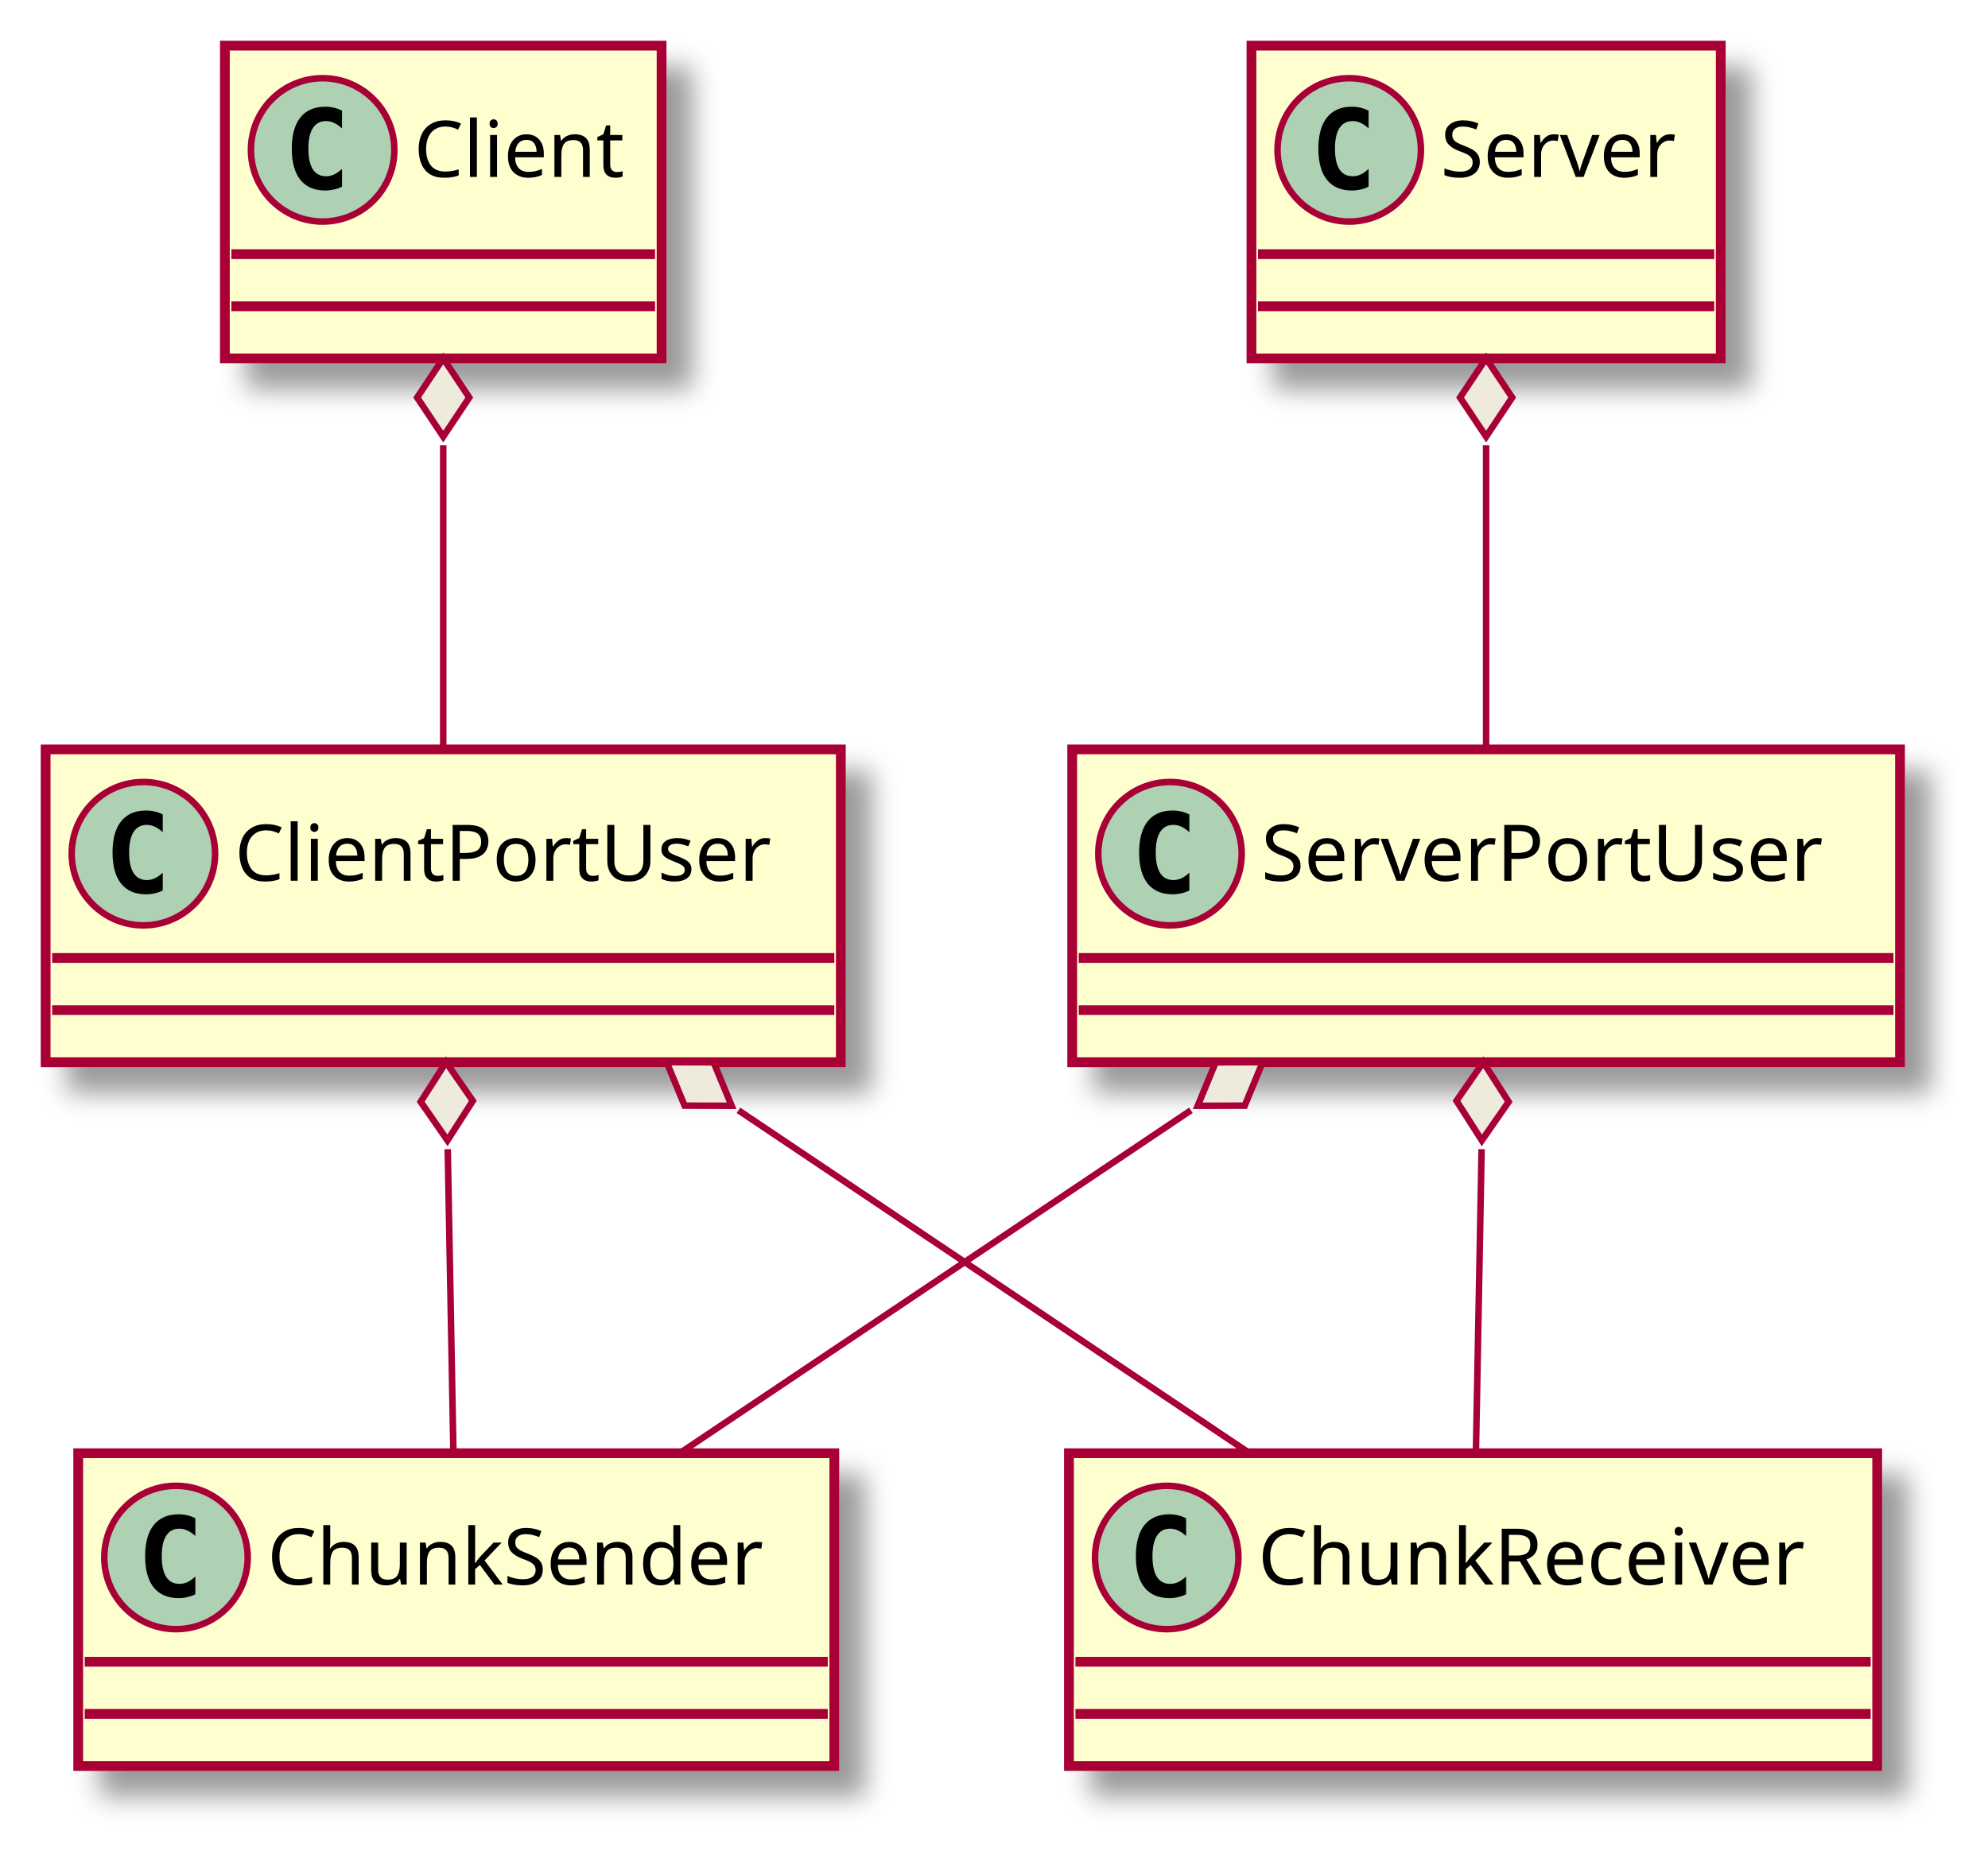
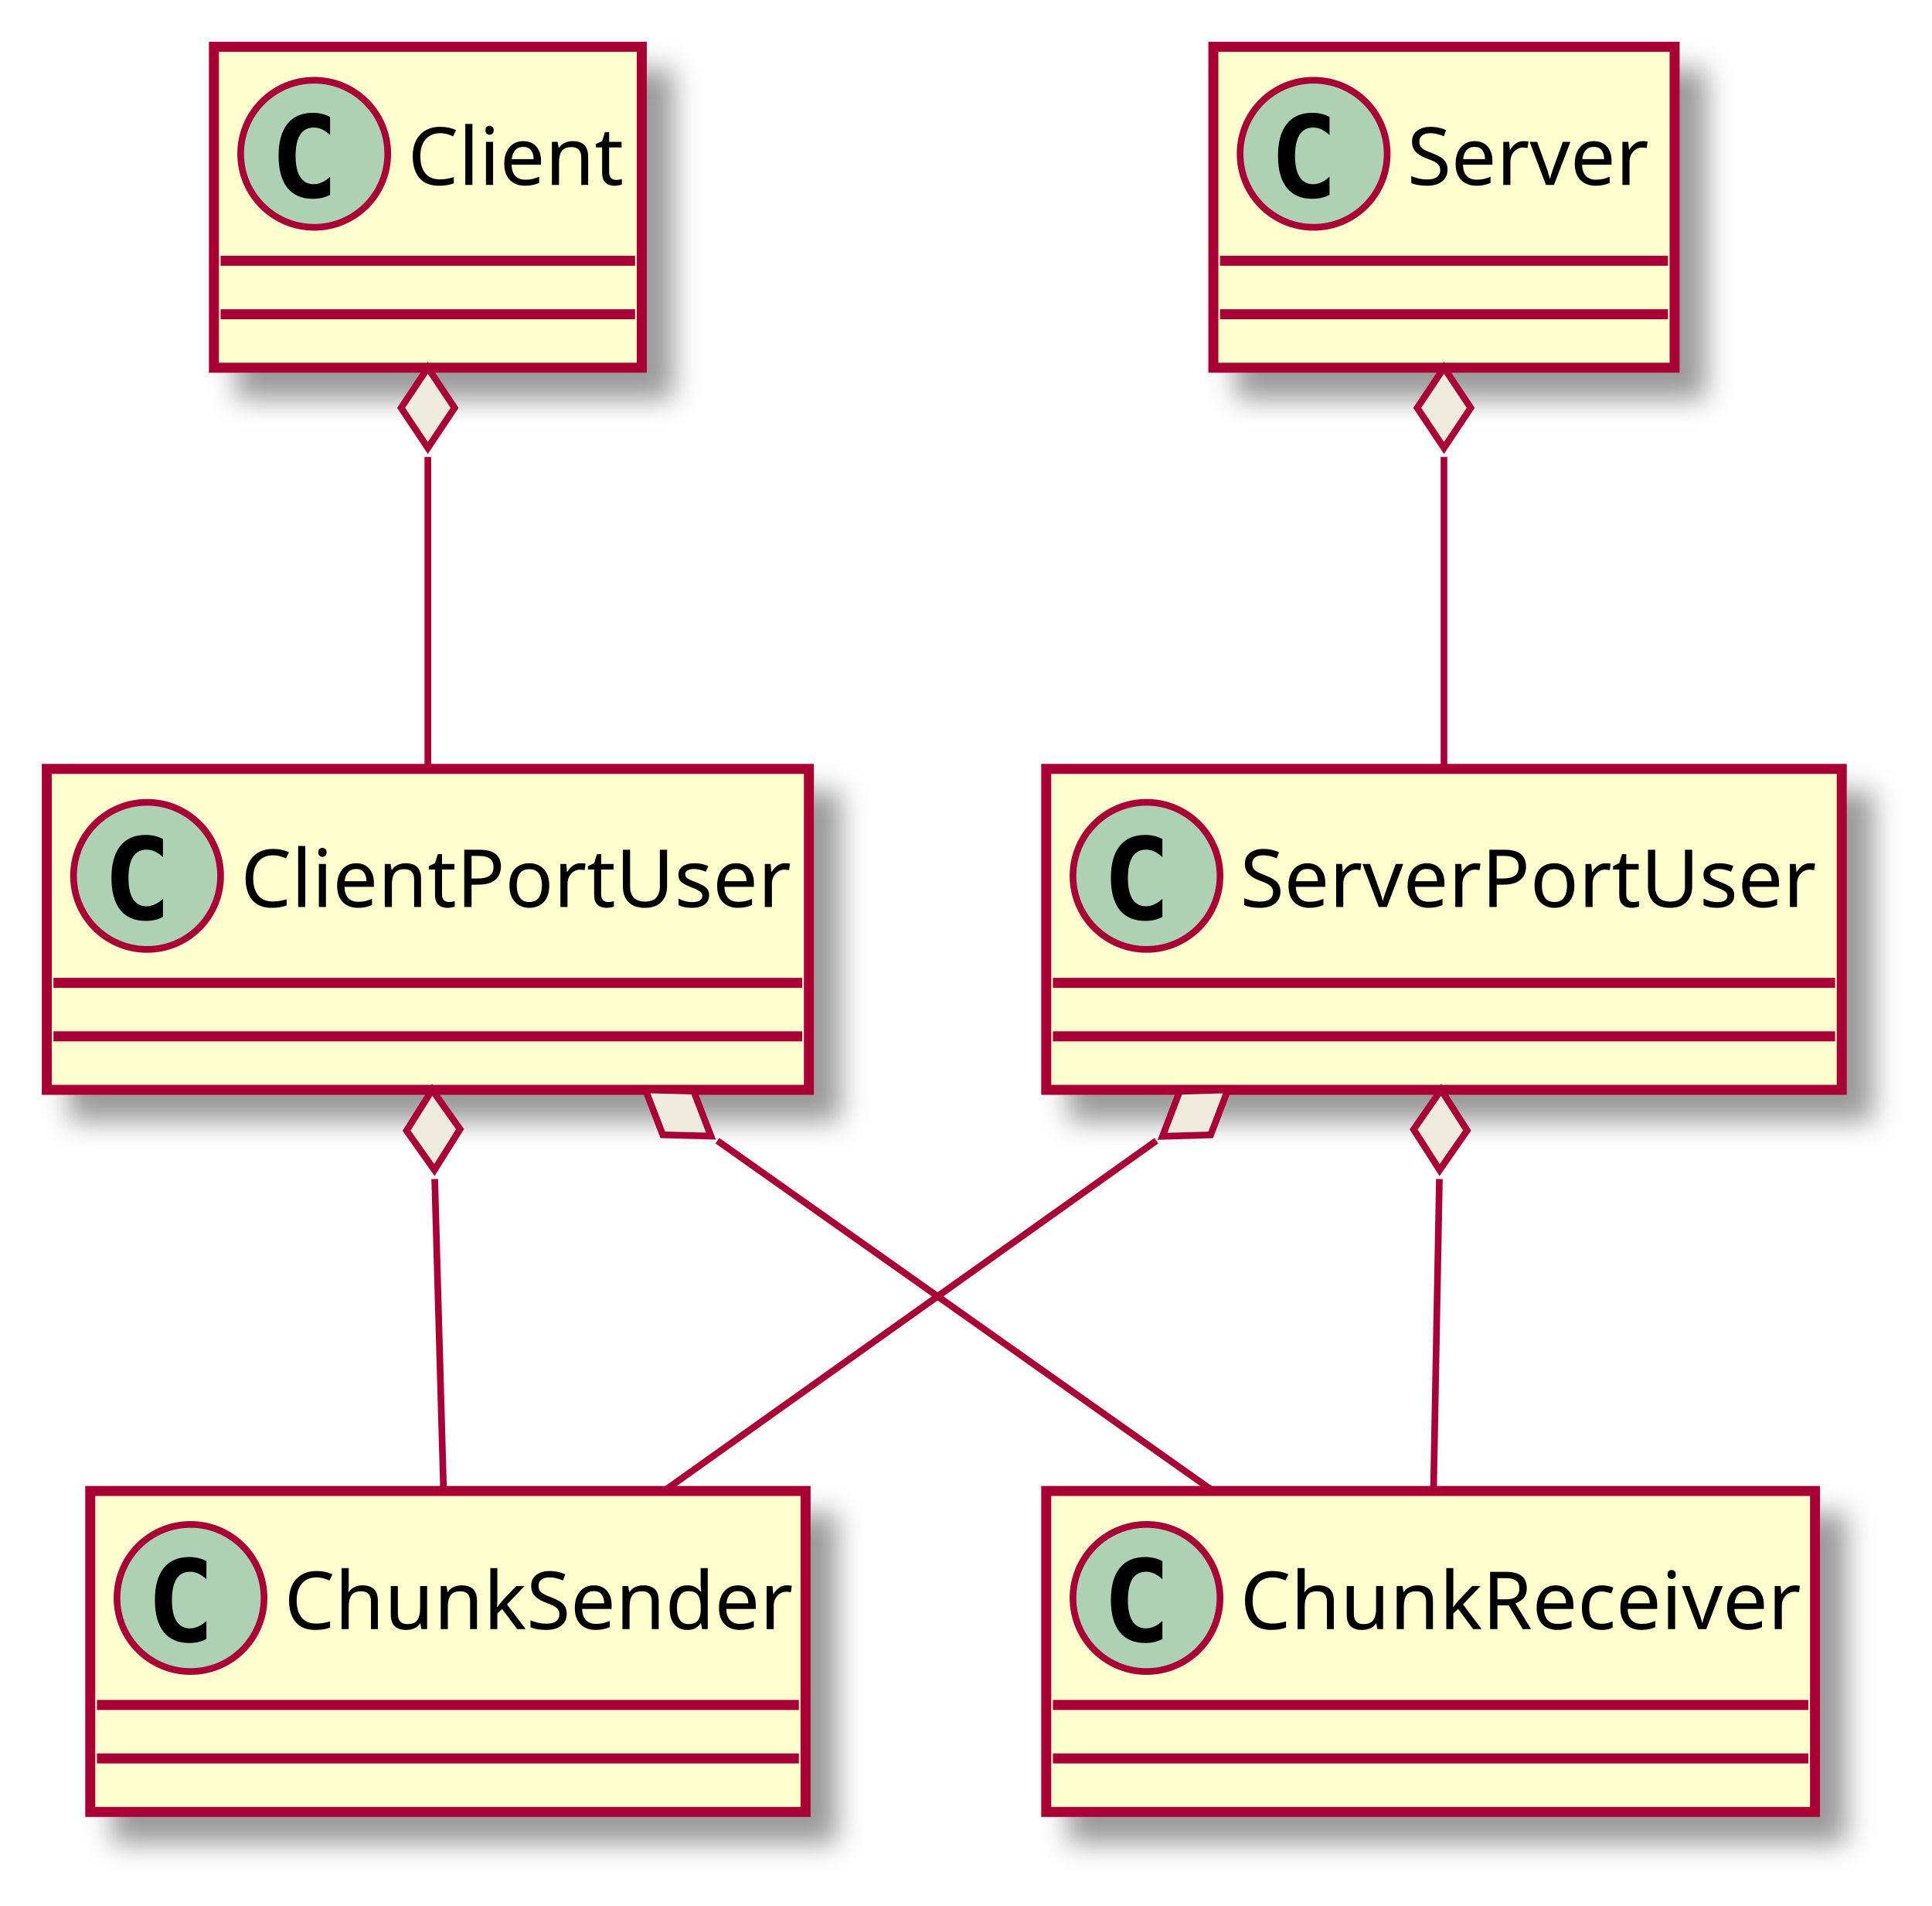
- <svg xmlns="http://www.w3.org/2000/svg" contentScriptType="application/ecmascript" contentStyleType="text/css" height="285px" preserveAspectRatio="none" style="width:305px;height:285px;background:#EEEBDC;" version="1.1" viewBox="0 0 305 285" width="305px" zoomAndPan="magnify">
+ <svg xmlns="http://www.w3.org/2000/svg" contentScriptType="application/ecmascript" contentStyleType="text/css" height="285px" preserveAspectRatio="none" style="width:289px;height:285px;background:#EEEBDC;" version="1.1" viewBox="0 0 289 285" width="289px" zoomAndPan="magnify">
  <defs>
    <filter height="300%" id="f1m9fk30sg74lc" width="300%" x="-1" y="-1">
      <feGaussianBlur result="blurOut" stdDeviation="2.0" />
      <feColorMatrix in="blurOut" result="blurOut2" type="matrix" values="0 0 0 0 0 0 0 0 0 0 0 0 0 0 0 0 0 0 .4 0" />
      <feOffset dx="4.0" dy="4.0" in="blurOut2" result="blurOut3" />
      <feBlend in="SourceGraphic" in2="blurOut3" mode="normal" />
    </filter>
  </defs>
  <g>
-     <rect codeLine="2" fill="#FEFECE" filter="url(#f1m9fk30sg74lc)" height="48" id="Client" style="stroke:#A80036;stroke-width:1.5;" width="67" x="34.5" y="7" />
-     <ellipse cx="49.5" cy="23" fill="#ADD1B2" rx="11" ry="11" style="stroke:#A80036;stroke-width:1.0;" />
-     <path d="M52.469,28.641 Q51.891,28.938 51.25,29.078 Q50.609,29.234 49.906,29.234 Q47.406,29.234 46.078,27.594 Q44.766,25.938 44.766,22.812 Q44.766,19.688 46.078,18.031 Q47.406,16.375 49.906,16.375 Q50.609,16.375 51.25,16.531 Q51.906,16.688 52.469,16.984 L52.469,19.703 Q51.844,19.125 51.25,18.859 Q50.656,18.578 50.031,18.578 Q48.688,18.578 48,19.656 Q47.312,20.719 47.312,22.812 Q47.312,24.906 48,25.984 Q48.688,27.047 50.031,27.047 Q50.656,27.047 51.25,26.781 Q51.844,26.5 52.469,25.922 L52.469,28.641 Z " fill="#000000" />
-     <text fill="#000000" font-family="sans-serif" font-size="12" lengthAdjust="spacing" textLength="35" x="63.5" y="27.154">Client</text>
-     <line style="stroke:#A80036;stroke-width:1.5;" x1="35.5" x2="100.5" y1="39" y2="39" />
-     <line style="stroke:#A80036;stroke-width:1.5;" x1="35.5" x2="100.5" y1="47" y2="47" />
-     <rect codeLine="5" fill="#FEFECE" filter="url(#f1m9fk30sg74lc)" height="48" id="Server" style="stroke:#A80036;stroke-width:1.5;" width="72" x="192" y="7" />
-     <ellipse cx="207" cy="23" fill="#ADD1B2" rx="11" ry="11" style="stroke:#A80036;stroke-width:1.0;" />
-     <path d="M209.969,28.641 Q209.391,28.938 208.75,29.078 Q208.109,29.234 207.406,29.234 Q204.906,29.234 203.578,27.594 Q202.266,25.938 202.266,22.812 Q202.266,19.688 203.578,18.031 Q204.906,16.375 207.406,16.375 Q208.109,16.375 208.75,16.531 Q209.406,16.688 209.969,16.984 L209.969,19.703 Q209.344,19.125 208.75,18.859 Q208.156,18.578 207.531,18.578 Q206.188,18.578 205.5,19.656 Q204.812,20.719 204.812,22.812 Q204.812,24.906 205.5,25.984 Q206.188,27.047 207.531,27.047 Q208.156,27.047 208.75,26.781 Q209.344,26.5 209.969,25.922 L209.969,28.641 Z " fill="#000000" />
-     <text fill="#000000" font-family="sans-serif" font-size="12" lengthAdjust="spacing" textLength="40" x="221" y="27.154">Server</text>
-     <line style="stroke:#A80036;stroke-width:1.5;" x1="193" x2="263" y1="39" y2="39" />
-     <line style="stroke:#A80036;stroke-width:1.5;" x1="193" x2="263" y1="47" y2="47" />
-     <rect codeLine="8" fill="#FEFECE" filter="url(#f1m9fk30sg74lc)" height="48" id="ClientPortUser" style="stroke:#A80036;stroke-width:1.5;" width="122" x="7" y="115" />
+     <rect codeLine="2" fill="#FEFECE" filter="url(#f1m9fk30sg74lc)" height="48" id="Client" style="stroke:#A80036;stroke-width:1.5;" width="64" x="32" y="7" />
+     <ellipse cx="47" cy="23" fill="#ADD1B2" rx="11" ry="11" style="stroke:#A80036;stroke-width:1.0;" />
+     <path d="M46.797,29.734 Q44.312,29.734 42.984,28.094 Q41.672,26.422 41.672,23.312 Q41.672,20.188 42.984,18.531 Q44.312,16.875 46.797,16.875 Q47.516,16.875 48.172,17.031 Q48.812,17.188 49.375,17.484 L49.375,20.203 Q49.016,19.859 48.719,19.672 Q48.422,19.469 48.156,19.344 Q47.844,19.203 47.531,19.141 Q47.234,19.078 46.922,19.078 Q45.594,19.078 44.906,20.141 Q44.219,21.234 44.219,23.312 Q44.219,25.406 44.906,26.469 Q45.594,27.547 46.922,27.547 Q47.562,27.547 48.156,27.266 Q48.453,27.141 48.734,26.953 Q49.031,26.75 49.375,26.422 L49.375,29.141 Q48.797,29.438 48.156,29.594 Q47.531,29.734 46.797,29.734 Z " fill="#000000" />
+     <text fill="#000000" font-family="sans-serif" font-size="12" lengthAdjust="spacing" textLength="32" x="61" y="27.656">Client</text>
+     <line style="stroke:#A80036;stroke-width:1.5;" x1="33" x2="95" y1="39" y2="39" />
+     <line style="stroke:#A80036;stroke-width:1.5;" x1="33" x2="95" y1="47" y2="47" />
+     <rect codeLine="5" fill="#FEFECE" filter="url(#f1m9fk30sg74lc)" height="48" id="Server" style="stroke:#A80036;stroke-width:1.5;" width="69" x="181.5" y="7" />
+     <ellipse cx="196.5" cy="23" fill="#ADD1B2" rx="11" ry="11" style="stroke:#A80036;stroke-width:1.0;" />
+     <path d="M196.297,29.734 Q193.812,29.734 192.484,28.094 Q191.172,26.422 191.172,23.312 Q191.172,20.188 192.484,18.531 Q193.812,16.875 196.297,16.875 Q197.016,16.875 197.672,17.031 Q198.312,17.188 198.875,17.484 L198.875,20.203 Q198.516,19.859 198.219,19.672 Q197.922,19.469 197.656,19.344 Q197.344,19.203 197.031,19.141 Q196.734,19.078 196.422,19.078 Q195.094,19.078 194.406,20.141 Q193.719,21.234 193.719,23.312 Q193.719,25.406 194.406,26.469 Q195.094,27.547 196.422,27.547 Q197.062,27.547 197.656,27.266 Q197.953,27.141 198.234,26.953 Q198.531,26.75 198.875,26.422 L198.875,29.141 Q198.297,29.438 197.656,29.594 Q197.031,29.734 196.297,29.734 Z " fill="#000000" />
+     <text fill="#000000" font-family="sans-serif" font-size="12" lengthAdjust="spacing" textLength="37" x="210.5" y="27.656">Server</text>
+     <line style="stroke:#A80036;stroke-width:1.5;" x1="182.5" x2="249.5" y1="39" y2="39" />
+     <line style="stroke:#A80036;stroke-width:1.5;" x1="182.5" x2="249.5" y1="47" y2="47" />
+     <rect codeLine="8" fill="#FEFECE" filter="url(#f1m9fk30sg74lc)" height="48" id="ClientPortUser" style="stroke:#A80036;stroke-width:1.5;" width="114" x="7" y="115" />
    <ellipse cx="22" cy="131" fill="#ADD1B2" rx="11" ry="11" style="stroke:#A80036;stroke-width:1.0;" />
-     <path d="M24.969,136.641 Q24.391,136.938 23.75,137.078 Q23.109,137.234 22.406,137.234 Q19.906,137.234 18.578,135.594 Q17.266,133.938 17.266,130.812 Q17.266,127.688 18.578,126.031 Q19.906,124.375 22.406,124.375 Q23.109,124.375 23.75,124.531 Q24.406,124.688 24.969,124.984 L24.969,127.703 Q24.344,127.125 23.75,126.859 Q23.156,126.578 22.531,126.578 Q21.188,126.578 20.5,127.656 Q19.812,128.719 19.812,130.812 Q19.812,132.906 20.5,133.984 Q21.188,135.047 22.531,135.047 Q23.156,135.047 23.75,134.781 Q24.344,134.5 24.969,133.922 L24.969,136.641 Z " fill="#000000" />
-     <text fill="#000000" font-family="sans-serif" font-size="12" lengthAdjust="spacing" textLength="90" x="36" y="135.154">ClientPortUser</text>
-     <line style="stroke:#A80036;stroke-width:1.5;" x1="8" x2="128" y1="147" y2="147" />
-     <line style="stroke:#A80036;stroke-width:1.5;" x1="8" x2="128" y1="155" y2="155" />
-     <rect codeLine="11" fill="#FEFECE" filter="url(#f1m9fk30sg74lc)" height="48" id="ServerPortUser" style="stroke:#A80036;stroke-width:1.5;" width="127" x="164.5" y="115" />
-     <ellipse cx="179.5" cy="131" fill="#ADD1B2" rx="11" ry="11" style="stroke:#A80036;stroke-width:1.0;" />
-     <path d="M182.469,136.641 Q181.891,136.938 181.25,137.078 Q180.609,137.234 179.906,137.234 Q177.406,137.234 176.078,135.594 Q174.766,133.938 174.766,130.812 Q174.766,127.688 176.078,126.031 Q177.406,124.375 179.906,124.375 Q180.609,124.375 181.25,124.531 Q181.906,124.688 182.469,124.984 L182.469,127.703 Q181.844,127.125 181.25,126.859 Q180.656,126.578 180.031,126.578 Q178.688,126.578 178,127.656 Q177.312,128.719 177.312,130.812 Q177.312,132.906 178,133.984 Q178.688,135.047 180.031,135.047 Q180.656,135.047 181.25,134.781 Q181.844,134.5 182.469,133.922 L182.469,136.641 Z " fill="#000000" />
-     <text fill="#000000" font-family="sans-serif" font-size="12" lengthAdjust="spacing" textLength="95" x="193.5" y="135.154">ServerPortUser</text>
-     <line style="stroke:#A80036;stroke-width:1.5;" x1="165.5" x2="290.5" y1="147" y2="147" />
-     <line style="stroke:#A80036;stroke-width:1.5;" x1="165.5" x2="290.5" y1="155" y2="155" />
-     <rect fill="#FEFECE" filter="url(#f1m9fk30sg74lc)" height="48" id="ChunkSender" style="stroke:#A80036;stroke-width:1.5;" width="116" x="12" y="223" />
-     <ellipse cx="27" cy="239" fill="#ADD1B2" rx="11" ry="11" style="stroke:#A80036;stroke-width:1.0;" />
-     <path d="M29.969,244.641 Q29.391,244.938 28.75,245.078 Q28.109,245.234 27.406,245.234 Q24.906,245.234 23.578,243.594 Q22.266,241.938 22.266,238.812 Q22.266,235.688 23.578,234.031 Q24.906,232.375 27.406,232.375 Q28.109,232.375 28.75,232.531 Q29.406,232.688 29.969,232.984 L29.969,235.703 Q29.344,235.125 28.75,234.859 Q28.156,234.578 27.531,234.578 Q26.188,234.578 25.5,235.656 Q24.812,236.719 24.812,238.812 Q24.812,240.906 25.5,241.984 Q26.188,243.047 27.531,243.047 Q28.156,243.047 28.75,242.781 Q29.344,242.5 29.969,241.922 L29.969,244.641 Z " fill="#000000" />
-     <text fill="#000000" font-family="sans-serif" font-size="12" lengthAdjust="spacing" textLength="84" x="41" y="243.154">ChunkSender</text>
-     <line style="stroke:#A80036;stroke-width:1.5;" x1="13" x2="127" y1="255" y2="255" />
-     <line style="stroke:#A80036;stroke-width:1.5;" x1="13" x2="127" y1="263" y2="263" />
-     <rect fill="#FEFECE" filter="url(#f1m9fk30sg74lc)" height="48" id="ChunkReceiver" style="stroke:#A80036;stroke-width:1.5;" width="124" x="164" y="223" />
-     <ellipse cx="179" cy="239" fill="#ADD1B2" rx="11" ry="11" style="stroke:#A80036;stroke-width:1.0;" />
-     <path d="M181.969,244.641 Q181.391,244.938 180.75,245.078 Q180.109,245.234 179.406,245.234 Q176.906,245.234 175.578,243.594 Q174.266,241.938 174.266,238.812 Q174.266,235.688 175.578,234.031 Q176.906,232.375 179.406,232.375 Q180.109,232.375 180.75,232.531 Q181.406,232.688 181.969,232.984 L181.969,235.703 Q181.344,235.125 180.75,234.859 Q180.156,234.578 179.531,234.578 Q178.188,234.578 177.5,235.656 Q176.812,236.719 176.812,238.812 Q176.812,240.906 177.5,241.984 Q178.188,243.047 179.531,243.047 Q180.156,243.047 180.75,242.781 Q181.344,242.5 181.969,241.922 L181.969,244.641 Z " fill="#000000" />
-     <text fill="#000000" font-family="sans-serif" font-size="12" lengthAdjust="spacing" textLength="92" x="193" y="243.154">ChunkReceiver</text>
-     <line style="stroke:#A80036;stroke-width:1.5;" x1="165" x2="287" y1="255" y2="255" />
-     <line style="stroke:#A80036;stroke-width:1.5;" x1="165" x2="287" y1="263" y2="263" />
-     <path codeLine="14" d="M68,68.34 C68,83.68 68,101.1 68,114.68 " fill="none" id="Client-backto-ClientPortUser" style="stroke:#A80036;stroke-width:1.0;" />
-     <polygon fill="#EEEBDC" points="68,55,64,61,68,67,72,61,68,55" style="stroke:#A80036;stroke-width:1.0;" />
-     <path codeLine="15" d="M228,68.34 C228,83.68 228,101.1 228,114.68 " fill="none" id="Server-backto-ServerPortUser" style="stroke:#A80036;stroke-width:1.0;" />
-     <polygon fill="#EEEBDC" points="228,55,224,61,228,67,232,61,228,55" style="stroke:#A80036;stroke-width:1.0;" />
-     <path codeLine="17" d="M68.69,176.34 C68.98,191.68 69.3,209.1 69.56,222.68 " fill="none" id="ClientPortUser-backto-ChunkSender" style="stroke:#A80036;stroke-width:1.0;" />
-     <polygon fill="#EEEBDC" points="68.43,163,64.543,169.074,68.654,174.998,72.541,168.924,68.43,163" style="stroke:#A80036;stroke-width:1.0;" />
-     <path codeLine="18" d="M113.29,170.38 C138.18,187.08 168.56,207.47 191.51,222.86 " fill="none" id="ClientPortUser-backto-ChunkReceiver" style="stroke:#A80036;stroke-width:1.0;" />
-     <polygon fill="#EEEBDC" points="102.28,163,105.035,169.664,112.246,169.684,109.491,163.02,102.28,163" style="stroke:#A80036;stroke-width:1.0;" />
-     <path codeLine="20" d="M182.71,170.38 C157.82,187.08 127.44,207.47 104.49,222.86 " fill="none" id="ServerPortUser-backto-ChunkSender" style="stroke:#A80036;stroke-width:1.0;" />
-     <polygon fill="#EEEBDC" points="193.72,163,186.509,163.02,183.754,169.684,190.965,169.664,193.72,163" style="stroke:#A80036;stroke-width:1.0;" />
-     <path codeLine="21" d="M227.31,176.34 C227.02,191.68 226.7,209.1 226.44,222.68 " fill="none" id="ServerPortUser-backto-ChunkReceiver" style="stroke:#A80036;stroke-width:1.0;" />
-     <polygon fill="#EEEBDC" points="227.57,163,223.459,168.924,227.346,174.998,231.457,169.074,227.57,163" style="stroke:#A80036;stroke-width:1.0;" />
+     <path d="M21.797,137.734 Q19.312,137.734 17.984,136.094 Q16.672,134.422 16.672,131.312 Q16.672,128.188 17.984,126.531 Q19.312,124.875 21.797,124.875 Q22.516,124.875 23.172,125.031 Q23.812,125.188 24.375,125.484 L24.375,128.203 Q24.016,127.859 23.719,127.672 Q23.422,127.469 23.156,127.344 Q22.844,127.203 22.531,127.141 Q22.234,127.078 21.922,127.078 Q20.594,127.078 19.906,128.141 Q19.219,129.234 19.219,131.312 Q19.219,133.406 19.906,134.469 Q20.594,135.547 21.922,135.547 Q22.562,135.547 23.156,135.266 Q23.453,135.141 23.734,134.953 Q24.031,134.75 24.375,134.422 L24.375,137.141 Q23.797,137.438 23.156,137.594 Q22.531,137.734 21.797,137.734 Z " fill="#000000" />
+     <text fill="#000000" font-family="sans-serif" font-size="12" lengthAdjust="spacing" textLength="82" x="36" y="135.656">ClientPortUser</text>
+     <line style="stroke:#A80036;stroke-width:1.5;" x1="8" x2="120" y1="147" y2="147" />
+     <line style="stroke:#A80036;stroke-width:1.5;" x1="8" x2="120" y1="155" y2="155" />
+     <rect codeLine="11" fill="#FEFECE" filter="url(#f1m9fk30sg74lc)" height="48" id="ServerPortUser" style="stroke:#A80036;stroke-width:1.5;" width="119" x="156.5" y="115" />
+     <ellipse cx="171.5" cy="131" fill="#ADD1B2" rx="11" ry="11" style="stroke:#A80036;stroke-width:1.0;" />
+     <path d="M171.297,137.734 Q168.812,137.734 167.484,136.094 Q166.172,134.422 166.172,131.312 Q166.172,128.188 167.484,126.531 Q168.812,124.875 171.297,124.875 Q172.016,124.875 172.672,125.031 Q173.312,125.188 173.875,125.484 L173.875,128.203 Q173.516,127.859 173.219,127.672 Q172.922,127.469 172.656,127.344 Q172.344,127.203 172.031,127.141 Q171.734,127.078 171.422,127.078 Q170.094,127.078 169.406,128.141 Q168.719,129.234 168.719,131.312 Q168.719,133.406 169.406,134.469 Q170.094,135.547 171.422,135.547 Q172.062,135.547 172.656,135.266 Q172.953,135.141 173.234,134.953 Q173.531,134.75 173.875,134.422 L173.875,137.141 Q173.297,137.438 172.656,137.594 Q172.031,137.734 171.297,137.734 Z " fill="#000000" />
+     <text fill="#000000" font-family="sans-serif" font-size="12" lengthAdjust="spacing" textLength="87" x="185.5" y="135.656">ServerPortUser</text>
+     <line style="stroke:#A80036;stroke-width:1.5;" x1="157.5" x2="274.5" y1="147" y2="147" />
+     <line style="stroke:#A80036;stroke-width:1.5;" x1="157.5" x2="274.5" y1="155" y2="155" />
+     <rect fill="#FEFECE" filter="url(#f1m9fk30sg74lc)" height="48" id="ChunkSender" style="stroke:#A80036;stroke-width:1.5;" width="107" x="13.5" y="223" />
+     <ellipse cx="28.5" cy="239" fill="#ADD1B2" rx="11" ry="11" style="stroke:#A80036;stroke-width:1.0;" />
+     <path d="M28.297,245.734 Q25.812,245.734 24.484,244.094 Q23.172,242.422 23.172,239.312 Q23.172,236.188 24.484,234.531 Q25.812,232.875 28.297,232.875 Q29.016,232.875 29.672,233.031 Q30.312,233.188 30.875,233.484 L30.875,236.203 Q30.516,235.859 30.219,235.672 Q29.922,235.469 29.656,235.344 Q29.344,235.203 29.031,235.141 Q28.734,235.078 28.422,235.078 Q27.094,235.078 26.406,236.141 Q25.719,237.234 25.719,239.312 Q25.719,241.406 26.406,242.469 Q27.094,243.547 28.422,243.547 Q29.062,243.547 29.656,243.266 Q29.953,243.141 30.234,242.953 Q30.531,242.75 30.875,242.422 L30.875,245.141 Q30.297,245.438 29.656,245.594 Q29.031,245.734 28.297,245.734 Z " fill="#000000" />
+     <text fill="#000000" font-family="sans-serif" font-size="12" lengthAdjust="spacing" textLength="75" x="42.5" y="243.656">ChunkSender</text>
+     <line style="stroke:#A80036;stroke-width:1.5;" x1="14.5" x2="119.5" y1="255" y2="255" />
+     <line style="stroke:#A80036;stroke-width:1.5;" x1="14.5" x2="119.5" y1="263" y2="263" />
+     <rect fill="#FEFECE" filter="url(#f1m9fk30sg74lc)" height="48" id="ChunkReceiver" style="stroke:#A80036;stroke-width:1.5;" width="115" x="156.5" y="223" />
+     <ellipse cx="171.5" cy="239" fill="#ADD1B2" rx="11" ry="11" style="stroke:#A80036;stroke-width:1.0;" />
+     <path d="M171.297,245.734 Q168.812,245.734 167.484,244.094 Q166.172,242.422 166.172,239.312 Q166.172,236.188 167.484,234.531 Q168.812,232.875 171.297,232.875 Q172.016,232.875 172.672,233.031 Q173.312,233.188 173.875,233.484 L173.875,236.203 Q173.516,235.859 173.219,235.672 Q172.922,235.469 172.656,235.344 Q172.344,235.203 172.031,235.141 Q171.734,235.078 171.422,235.078 Q170.094,235.078 169.406,236.141 Q168.719,237.234 168.719,239.312 Q168.719,241.406 169.406,242.469 Q170.094,243.547 171.422,243.547 Q172.062,243.547 172.656,243.266 Q172.953,243.141 173.234,242.953 Q173.531,242.75 173.875,242.422 L173.875,245.141 Q173.297,245.438 172.656,245.594 Q172.031,245.734 171.297,245.734 Z " fill="#000000" />
+     <text fill="#000000" font-family="sans-serif" font-size="12" lengthAdjust="spacing" textLength="83" x="185.5" y="243.656">ChunkReceiver</text>
+     <line style="stroke:#A80036;stroke-width:1.5;" x1="157.5" x2="270.5" y1="255" y2="255" />
+     <line style="stroke:#A80036;stroke-width:1.5;" x1="157.5" x2="270.5" y1="263" y2="263" />
+     <path codeLine="14" d="M64,68.34 C64,83.68 64,101.1 64,114.68 " fill="none" id="Client-backto-ClientPortUser" style="stroke:#A80036;stroke-width:1.0;" />
+     <polygon fill="#EEEBDC" points="64,55,60,61,64,67,68,61,64,55" style="stroke:#A80036;stroke-width:1.0;" />
+     <path codeLine="15" d="M216,68.34 C216,83.68 216,101.1 216,114.68 " fill="none" id="Server-backto-ServerPortUser" style="stroke:#A80036;stroke-width:1.0;" />
+     <polygon fill="#EEEBDC" points="216,55,212,61,216,67,220,61,216,55" style="stroke:#A80036;stroke-width:1.0;" />
+     <path codeLine="17" d="M65.03,176.34 C65.46,191.68 65.96,209.1 66.34,222.68 " fill="none" id="ClientPortUser-backto-ChunkSender" style="stroke:#A80036;stroke-width:1.0;" />
+     <polygon fill="#EEEBDC" points="64.65,163,60.816,169.108,64.98,174.995,68.813,168.888,64.65,163" style="stroke:#A80036;stroke-width:1.0;" />
+     <path codeLine="18" d="M107.31,170.61 C130.88,187.26 159.57,207.54 181.26,222.86 " fill="none" id="ClientPortUser-backto-ChunkReceiver" style="stroke:#A80036;stroke-width:1.0;" />
+     <polygon fill="#EEEBDC" points="96.55,163,99.142,169.729,106.35,169.925,103.758,163.196,96.55,163" style="stroke:#A80036;stroke-width:1.0;" />
+     <path codeLine="20" d="M172.98,170.61 C149.56,187.26 121.07,207.54 99.52,222.86 " fill="none" id="ServerPortUser-backto-ChunkSender" style="stroke:#A80036;stroke-width:1.0;" />
+     <polygon fill="#EEEBDC" points="183.67,163,176.462,163.218,173.891,169.955,181.099,169.737,183.67,163" style="stroke:#A80036;stroke-width:1.0;" />
+     <path codeLine="21" d="M215.31,176.34 C215.02,191.68 214.7,209.1 214.44,222.68 " fill="none" id="ServerPortUser-backto-ChunkReceiver" style="stroke:#A80036;stroke-width:1.0;" />
+     <polygon fill="#EEEBDC" points="215.57,163,211.459,168.924,215.346,174.998,219.457,169.074,215.57,163" style="stroke:#A80036;stroke-width:1.0;" />
  </g>
</svg>
